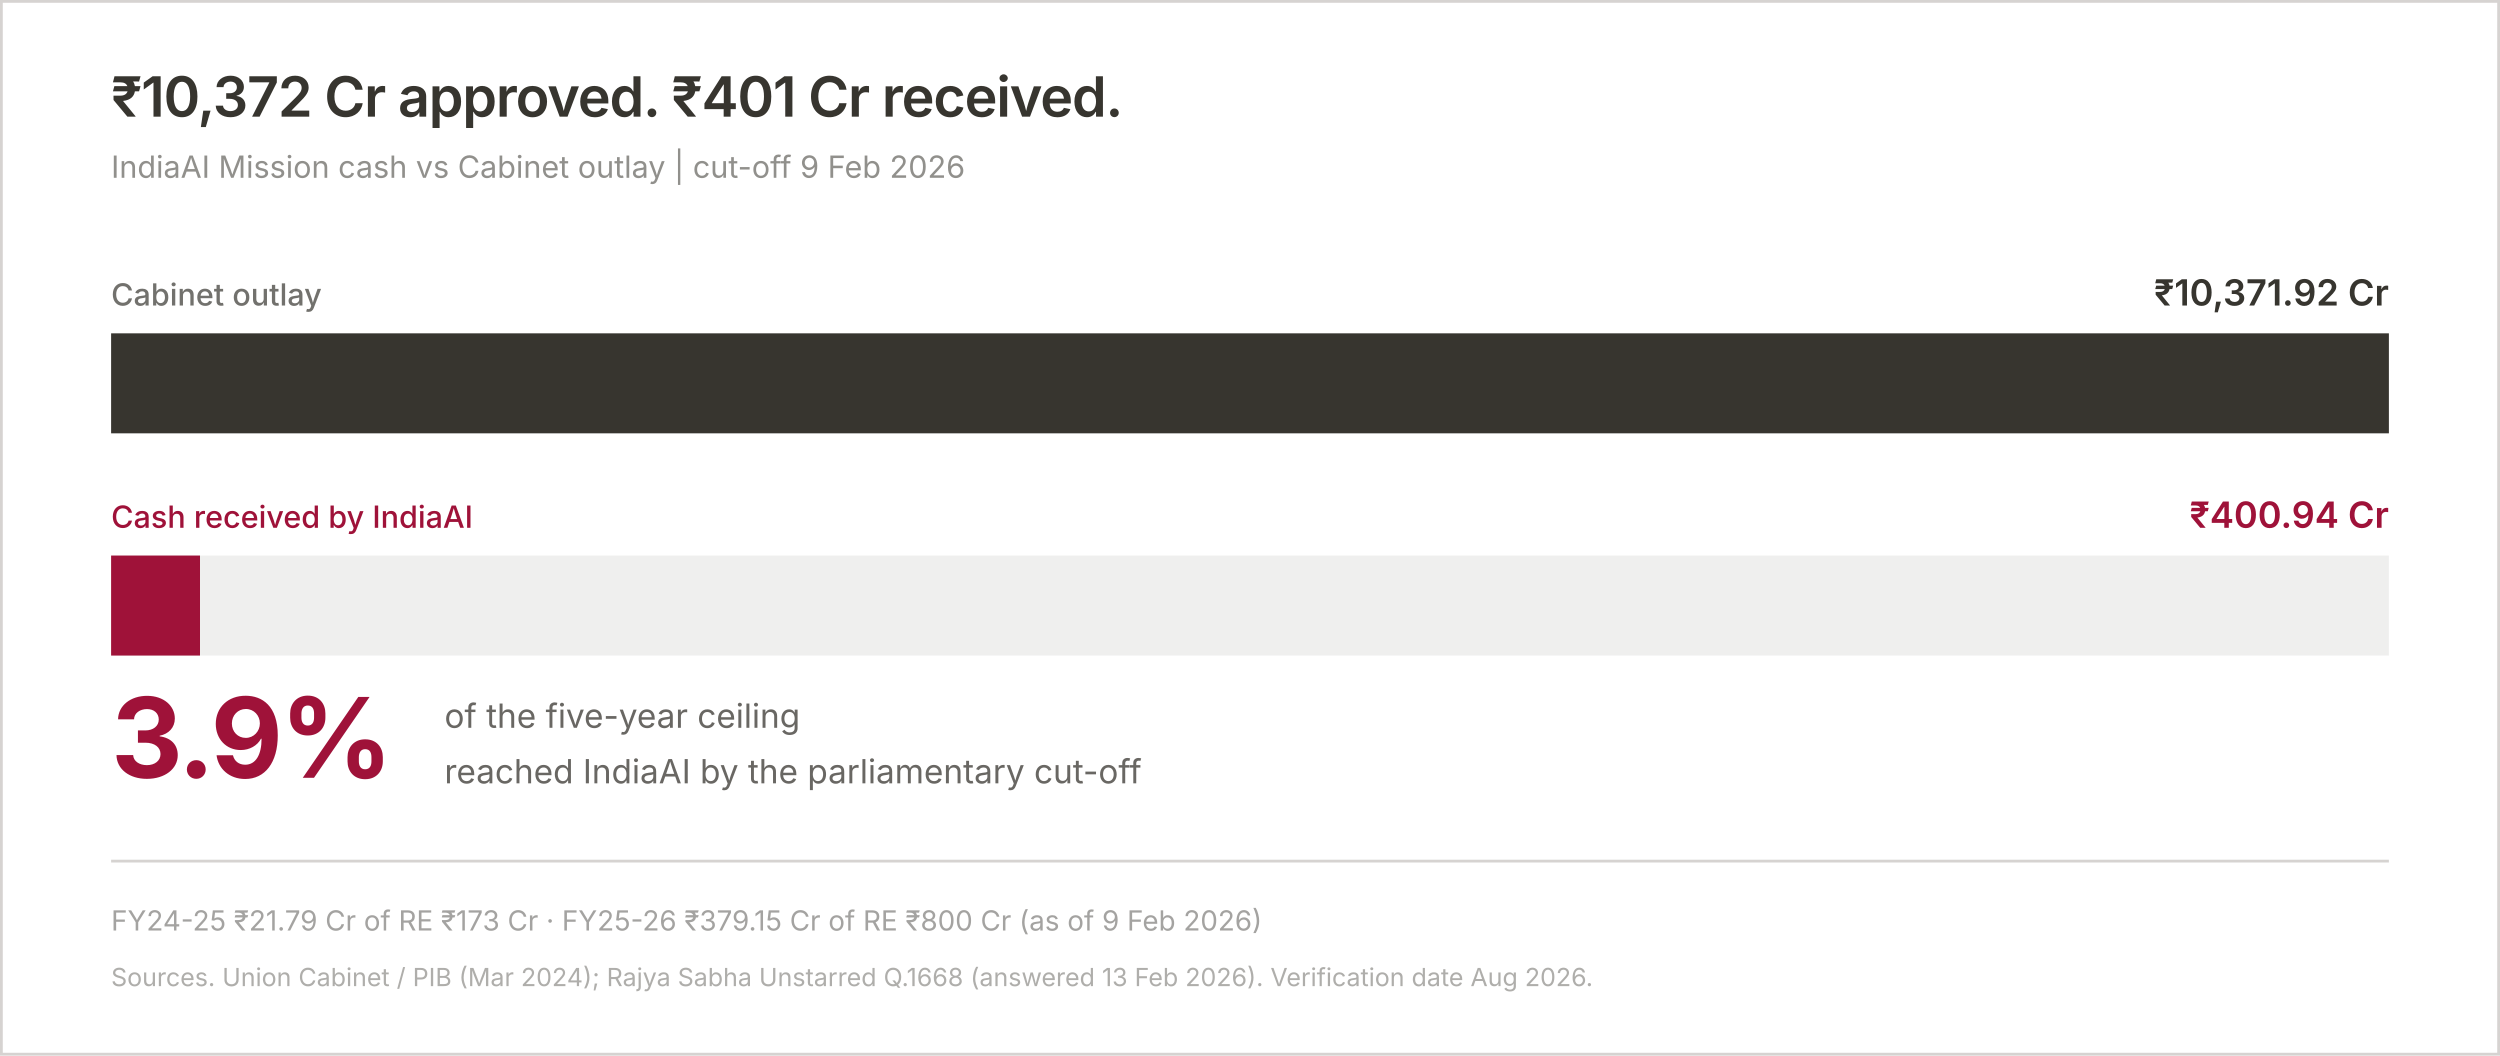
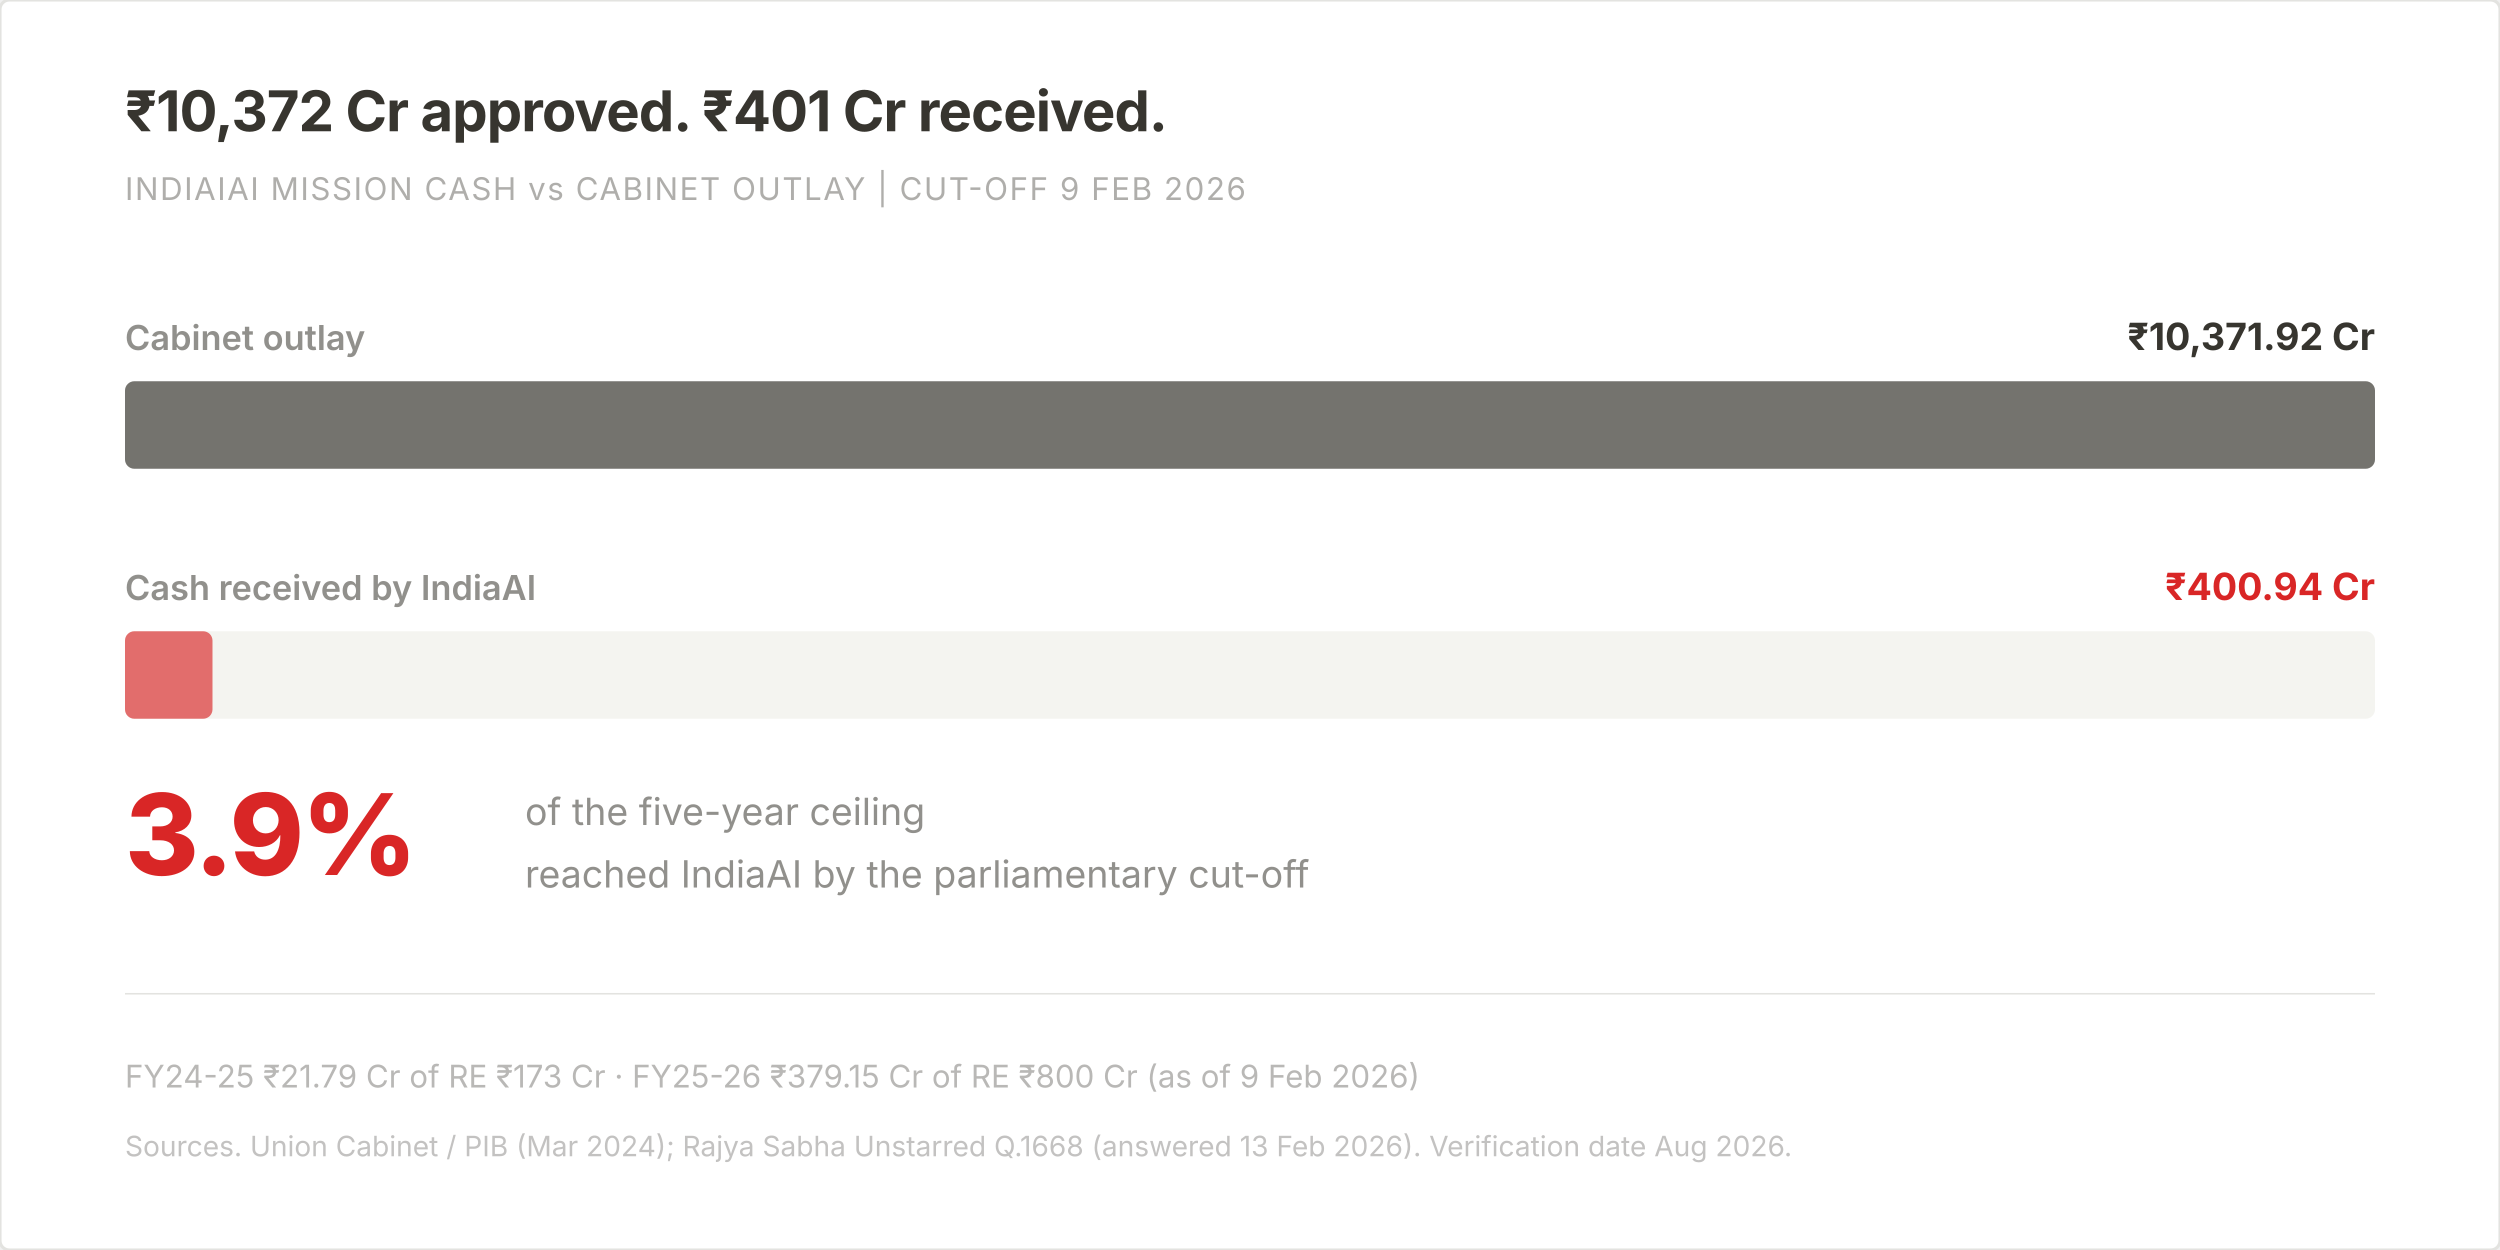
- <svg xmlns="http://www.w3.org/2000/svg" width="900" height="380" viewBox="0 0 900 380" font-family="ui-sans-serif, system-ui, -apple-system, Segoe UI, sans-serif">
-   <rect width="900" height="380" fill="#ffffff" />
-   <rect x="0.5" y="0.5" width="899" height="379" fill="none" stroke="#d6d3d1" stroke-width="1" />
-   <text x="40" y="42" fill="#37352f" font-size="20" font-weight="600" letter-spacing="-0.4">₹10,372 Cr approved. ₹401 Cr received.</text>
-   <text x="40" y="64" fill="#37352f" fill-opacity="0.55" font-size="11">IndiaAI Mission cash vs Cabinet outlay | cut-off 9 Feb 2026</text>
-   <text x="40" y="110" fill="#37352f" fill-opacity="0.7" font-size="11" font-weight="500">Cabinet outlay</text>
-   <text x="860" y="110" text-anchor="end" fill="#37352f" font-size="13" font-weight="600">₹10,371.92 Cr</text>
-   <rect x="40" y="120" width="820" height="36" fill="#37352f" />
-   <text x="40" y="190" fill="#9f1239" font-size="11" font-weight="500">Cash received by IndiaAI</text>
-   <text x="860" y="190" text-anchor="end" fill="#9f1239" font-size="13" font-weight="600">₹400.94 Cr</text>
-   <rect x="40" y="200" width="820" height="36" fill="#37352f" fill-opacity="0.08" />
-   <rect x="40" y="200" width="32" height="36" fill="#9f1239" />
-   <text x="40" y="280" fill="#9f1239" font-size="40" font-weight="700" letter-spacing="-1">3.9%</text>
-   <text x="160" y="262" fill="#37352f" fill-opacity="0.75" font-size="12">of the five-year ceiling</text>
-   <text x="160" y="282" fill="#37352f" fill-opacity="0.75" font-size="12">reached IndiaAI by the parliamentary cut-off</text>
-   <line x1="40" y1="310" x2="860" y2="310" stroke="#d6d3d1" stroke-width="1" />
-   <text x="40" y="335" fill="#37352f" fill-opacity="0.45" font-size="10">FY24-25 ₹21.79 Cr of RE ₹173 Cr · FY25-26 ₹379.15 Cr of RE ₹800 Cr (as of 9 Feb 2026)</text>
-   <text x="40" y="355" fill="#37352f" fill-opacity="0.4" font-size="9">Sources. Union Cabinet / PIB (Mar 2024); Rajya Sabha Unstarred Q.1668 (answered 13 Feb 2026). Verification date Aug 2026.</text>
+ <svg xmlns="http://www.w3.org/2000/svg" width="800" height="400" viewBox="0 0 800 400" font-family="'Inter', 'Segoe UI', system-ui, -apple-system, sans-serif">
+   <rect width="800" height="400" fill="#ffffff" rx="3" />
+   <rect width="800" height="400" fill="#ffffff" rx="3" stroke="#e3e3e0" stroke-width="1" />
+   <text x="40" y="42" fill="#37352f" font-size="18" font-weight="700" letter-spacing="-0.3">₹10,372 Cr approved. ₹401 Cr received.</text>
+   <text x="40" y="64" fill="#37352f" fill-opacity="0.4" font-size="10" letter-spacing="0.5">INDIAIAI MISSION CASH vs CABINET OUTLAY | CUT-OFF 9 FEB 2026</text>
+   <text x="40" y="112" fill="#37352f" fill-opacity="0.55" font-size="11" font-weight="600">Cabinet outlay</text>
+   <text x="760" y="112" text-anchor="end" fill="#37352f" font-size="12" font-weight="700">₹10,371.92 Cr</text>
+   <rect x="40" y="122" width="720" height="28" rx="3" fill="#37352f" fill-opacity="0.12" />
+   <rect x="40" y="122" width="720" height="28" rx="3" fill="#37352f" fill-opacity="0.65" />
+   <text x="40" y="192" fill="#37352f" fill-opacity="0.55" font-size="11" font-weight="600">Cash received by IndiaAI</text>
+   <text x="760" y="192" text-anchor="end" fill="hsl(0, 70%, 50%)" font-size="12" font-weight="700">₹400.94 Cr</text>
+   <rect x="40" y="202" width="720" height="28" rx="3" fill="#f4f4f0" />
+   <rect x="40" y="202" width="28" height="28" rx="3" fill="hsl(0, 70%, 50%)" fill-opacity="0.65" />
+   <text x="40" y="280" fill="hsl(0, 70%, 50%)" font-size="36" font-weight="800" letter-spacing="-0.8">3.9%</text>
+   <text x="168" y="264" fill="#37352f" fill-opacity="0.55" font-size="12">of the five-year ceiling</text>
+   <text x="168" y="284" fill="#37352f" fill-opacity="0.55" font-size="12">reached IndiaAI by the parliamentary cut-off</text>
+   <line x1="40" y1="318" x2="760" y2="318" stroke="#e3e3e0" stroke-width="0.5" />
+   <text x="40" y="348" fill="#37352f" fill-opacity="0.35" font-size="10">FY24-25 ₹21.79 Cr of RE ₹173 Cr · FY25-26 ₹379.15 Cr of RE ₹800 Cr (as of 9 Feb 2026)</text>
+   <text x="40" y="370" fill="#37352f" fill-opacity="0.3" font-size="9">Sources. Union Cabinet / PIB (Mar 2024); Rajya Sabha Unstarred Q.1668 (answered 13 Feb 2026). Verification date Aug 2026.</text>
</svg>
